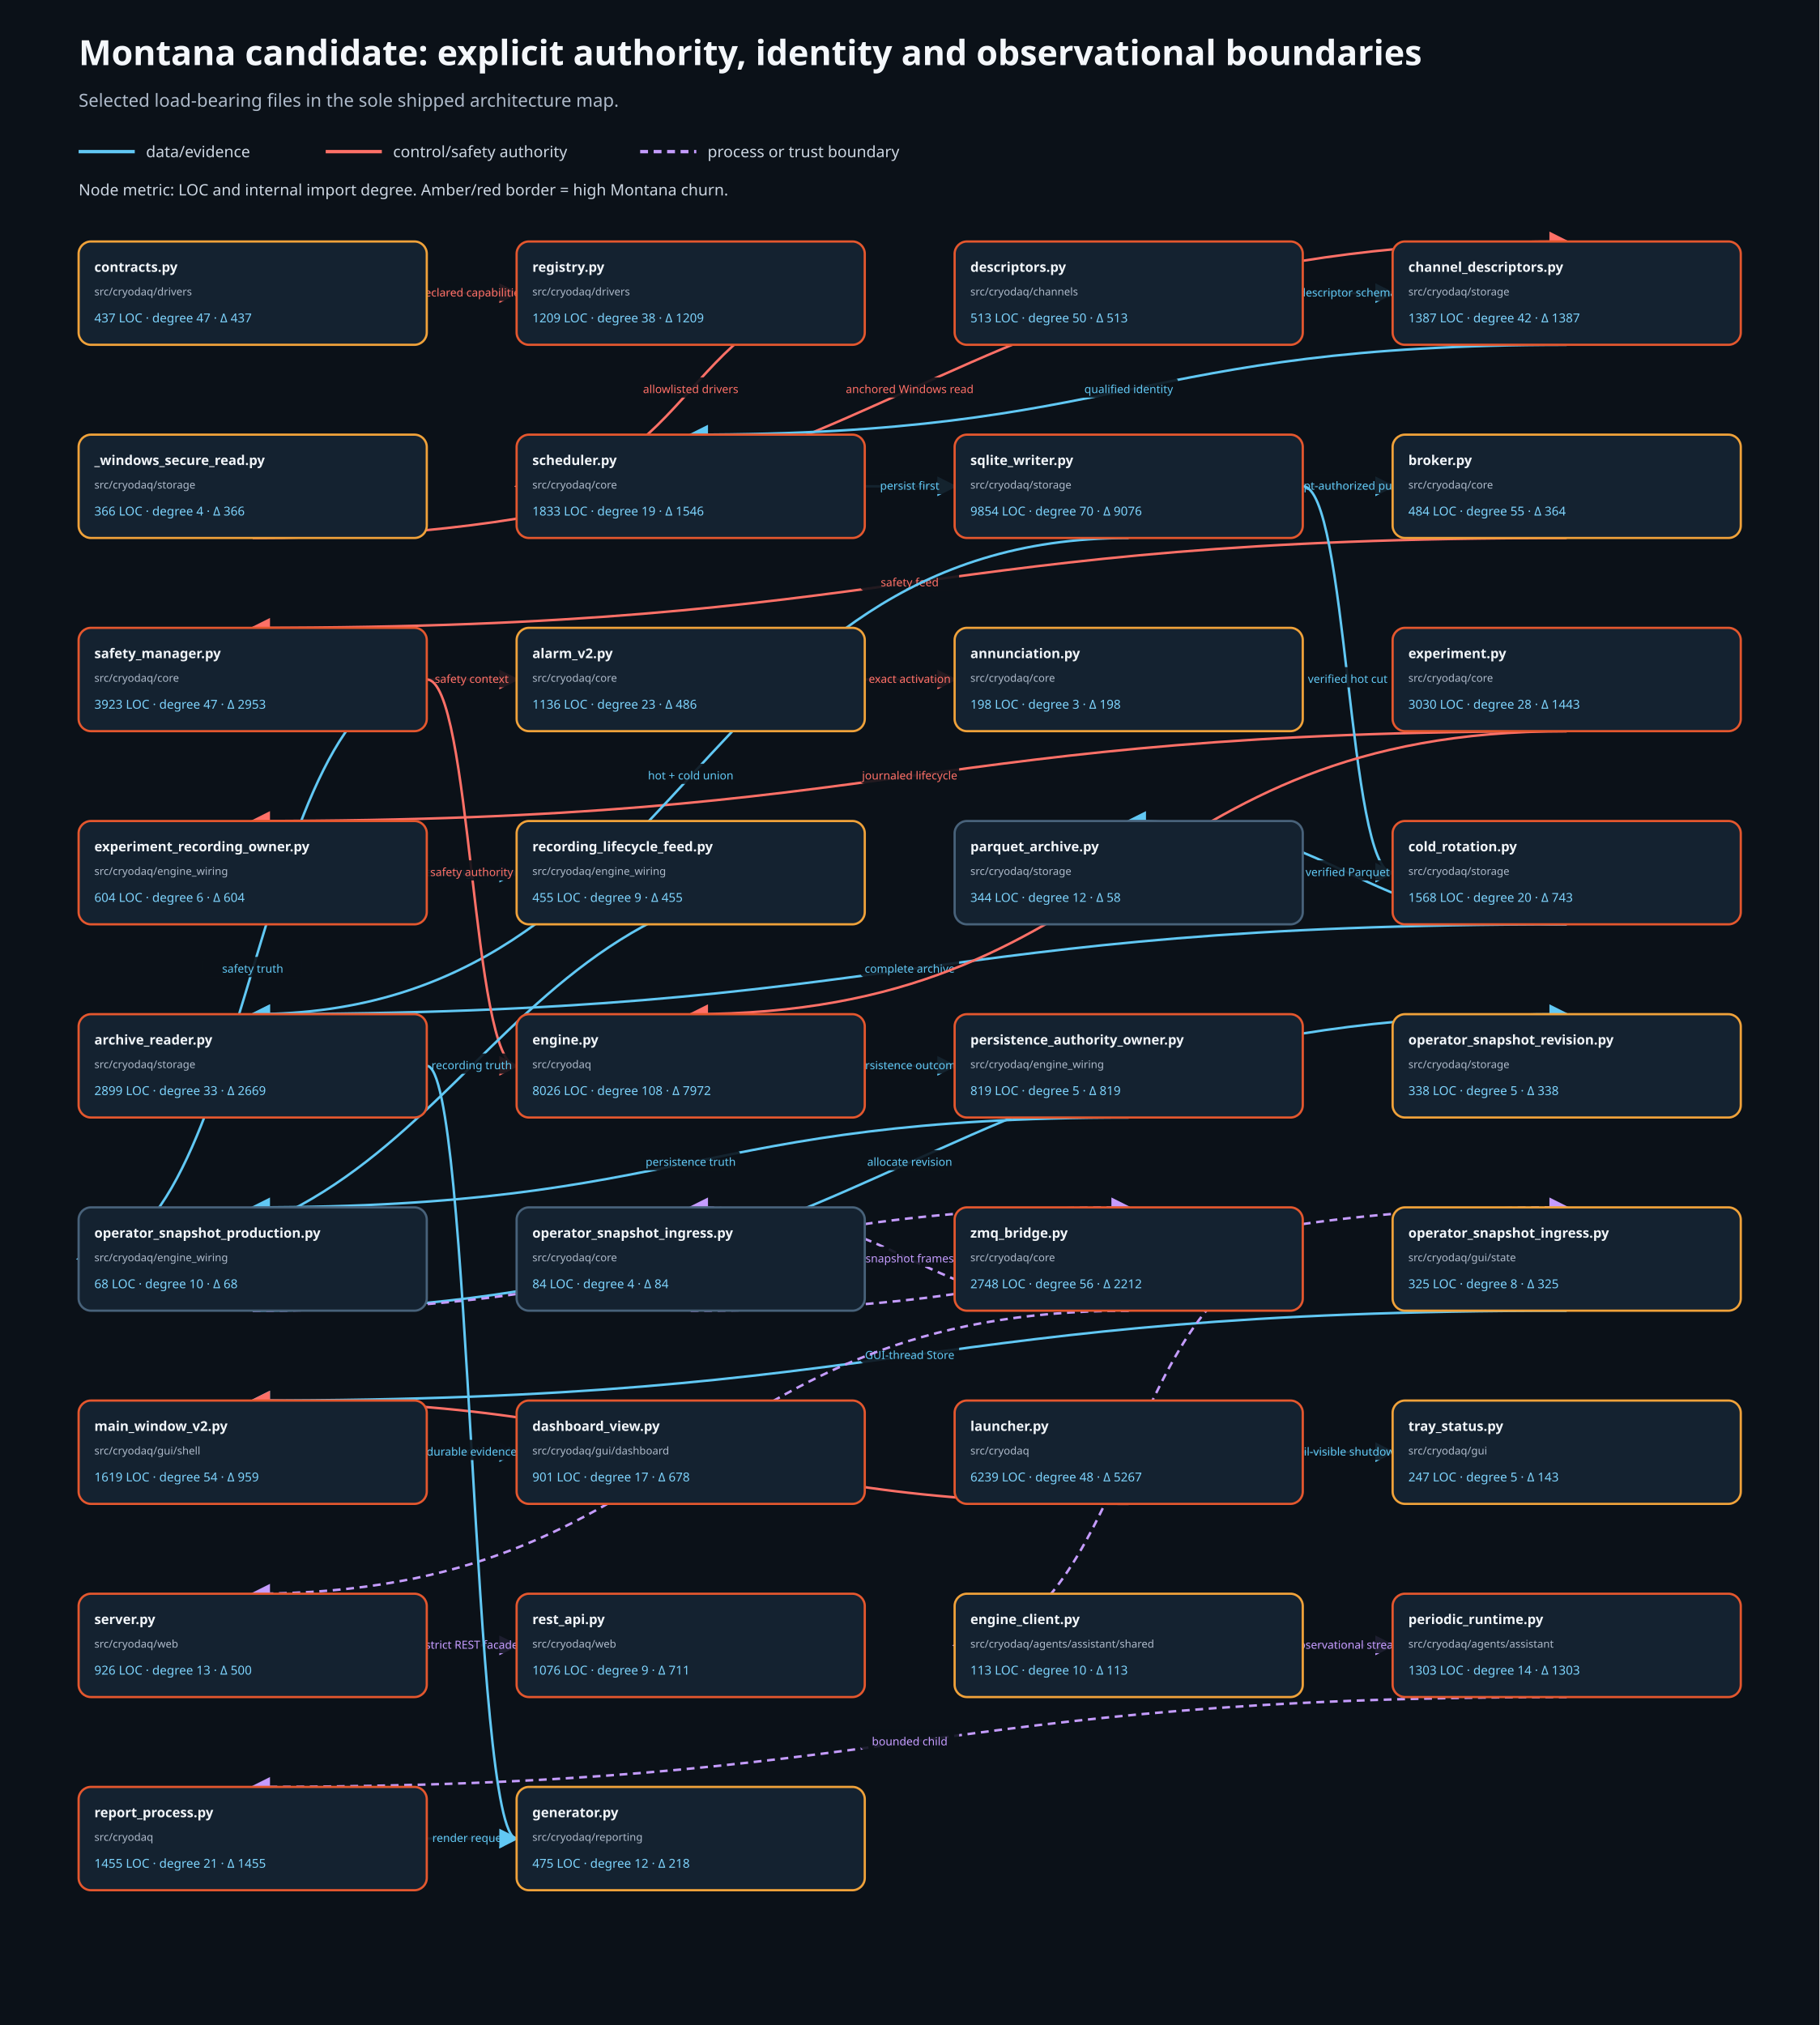
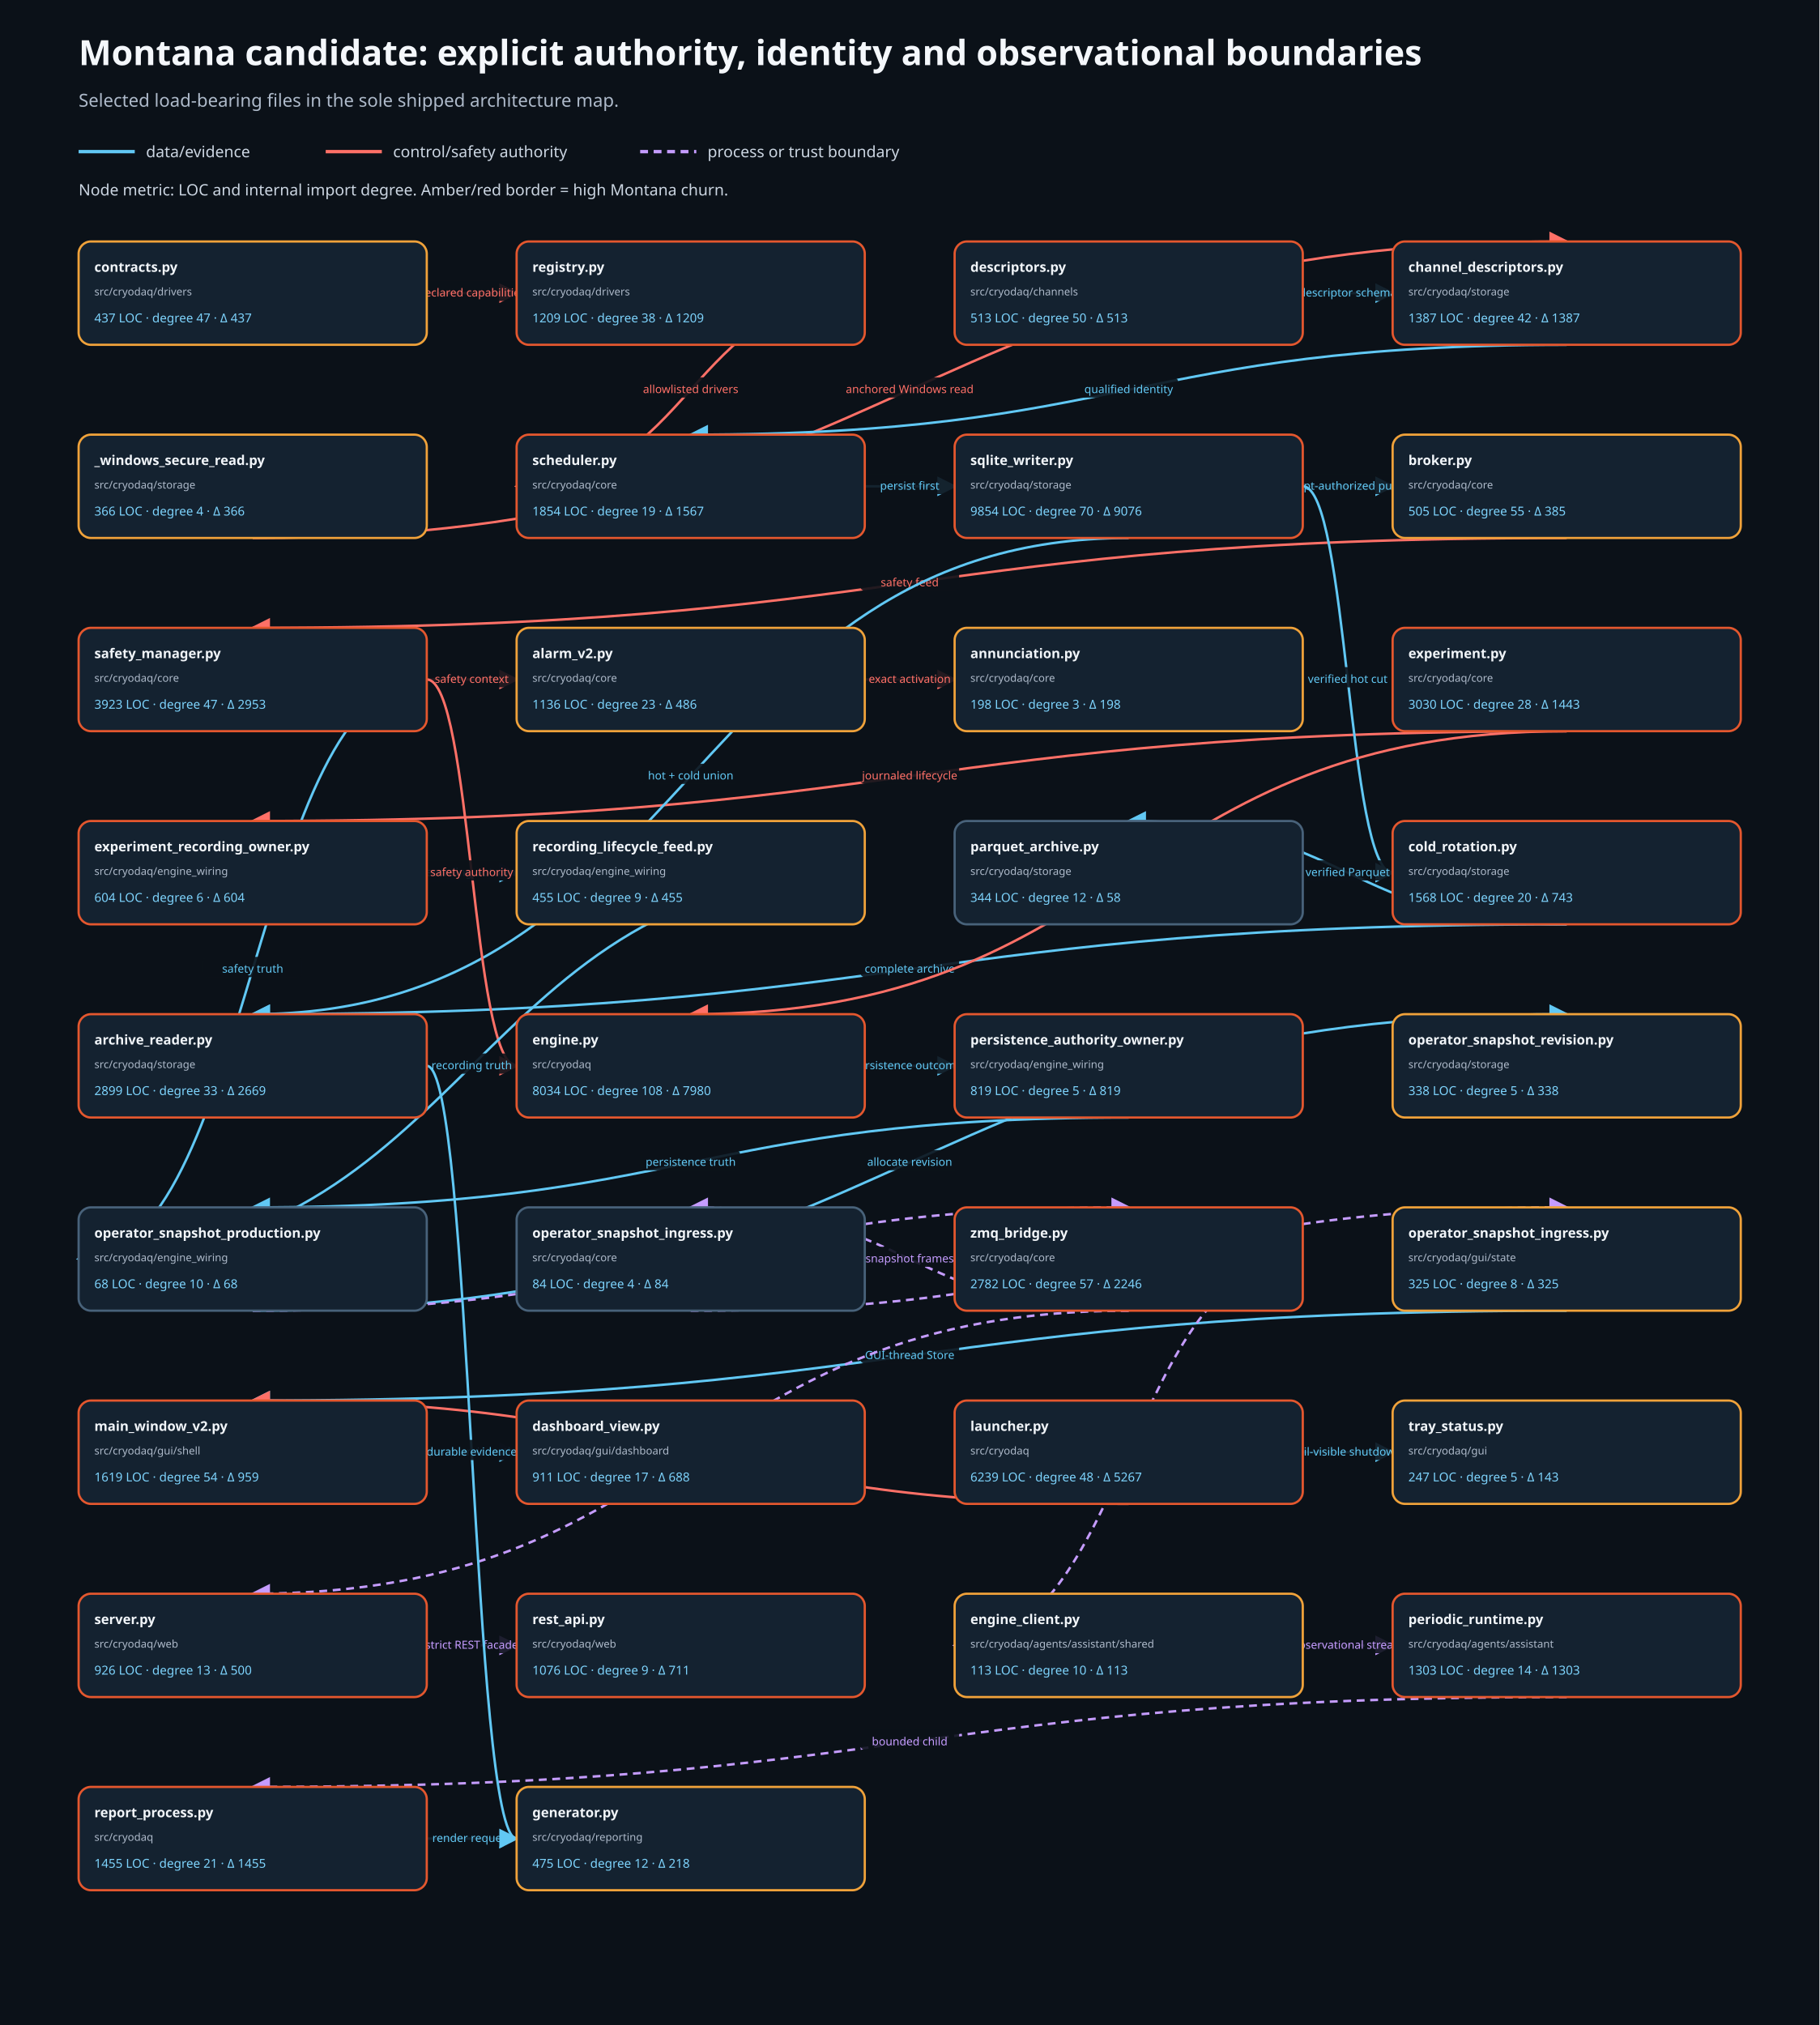
<svg xmlns="http://www.w3.org/2000/svg" role="img" aria-labelledby="title desc" viewBox="0 0 1620 1803" width="1620" height="1803">
  <defs>
    <marker id="dataArrow" markerWidth="8" markerHeight="8" refX="7" refY="4" orient="auto">
      <path d="M0,0 L8,4 L0,8 Z" fill="#61c8f4" />
    </marker>
    <marker id="controlArrow" markerWidth="8" markerHeight="8" refX="7" refY="4" orient="auto">
      <path d="M0,0 L8,4 L0,8 Z" fill="#ff7067" />
    </marker>
    <marker id="boundaryArrow" markerWidth="8" markerHeight="8" refX="7" refY="4" orient="auto">
      <path d="M0,0 L8,4 L0,8 Z" fill="#c59cff" />
    </marker>
  </defs>
  <rect width="100%" height="100%" fill="#0b1118" />
  <text x="70" y="58" fill="#f4f7fb" font-family="Segoe UI, sans-serif" font-size="31" font-weight="700">Montana candidate: explicit authority, identity and observational boundaries</text>
  <text x="70" y="95" fill="#aebaca" font-family="Segoe UI, sans-serif" font-size="16">Selected load-bearing files in the sole shipped architecture map.</text>
  <g aria-label="Legend" font-family="Segoe UI, sans-serif" font-size="14">
    <line x1="70" y1="135" x2="120" y2="135" stroke="#61c8f4" stroke-width="3" />
    <text x="130" y="140" fill="#cbd5e1">data/evidence</text>
    <line x1="290" y1="135" x2="340" y2="135" stroke="#ff7067" stroke-width="3" />
    <text x="350" y="140" fill="#cbd5e1">control/safety authority</text>
    <line x1="570" y1="135" x2="620" y2="135" stroke="#c59cff" stroke-width="3" stroke-dasharray="7 5" />
    <text x="630" y="140" fill="#cbd5e1">process or trust boundary</text>
    <text x="70" y="174" fill="#cbd5e1">Node metric: LOC and internal import degree. Amber/red border = high Montana churn.</text>
  </g>
  <g class="architecture-edges" fill="none">
    <path d="M380,261.0 C420.0,261.0 420.0,261.0 460,261.0" stroke="#ff7067" stroke-width="2.2" marker-end="url(#controlArrow)" />
    <rect x="376.0" y="250.0" width="88" height="18" rx="4" fill="#0b1118" opacity=".9" />
    <text x="420.0" y="264.0" text-anchor="middle" fill="#ff7067" font-family="Segoe UI, sans-serif" font-size="10">declared capabilities</text>
    <path d="M770,261.0 C615.0,261.0 615.0,433.0 460,433.0" stroke="#ff7067" stroke-width="2.2" marker-end="url(#controlArrow)" />
    <rect x="571.0" y="336.0" width="88" height="18" rx="4" fill="#0b1118" opacity=".9" />
    <text x="615.0" y="350.0" text-anchor="middle" fill="#ff7067" font-family="Segoe UI, sans-serif" font-size="10">allowlisted drivers</text>
    <path d="M1160,261.0 C1200.0,261.0 1200.0,261.0 1240,261.0" stroke="#61c8f4" stroke-width="2.2" marker-end="url(#dataArrow)" />
    <rect x="1156.0" y="250.0" width="88" height="18" rx="4" fill="#0b1118" opacity=".9" />
    <text x="1200.0" y="264.0" text-anchor="middle" fill="#61c8f4" font-family="Segoe UI, sans-serif" font-size="10">descriptor schema</text>
    <path d="M225.0,479 C810.0,479 810.0,215 1395.0,215" stroke="#ff7067" stroke-width="2.2" marker-end="url(#controlArrow)" />
    <rect x="766.0" y="336.0" width="88" height="18" rx="4" fill="#0b1118" opacity=".9" />
    <text x="810.0" y="350.0" text-anchor="middle" fill="#ff7067" font-family="Segoe UI, sans-serif" font-size="10">anchored Windows read</text>
    <path d="M1395.0,307 C1005.0,307 1005.0,387 615.0,387" stroke="#61c8f4" stroke-width="2.2" marker-end="url(#dataArrow)" />
    <rect x="961.0" y="336.0" width="88" height="18" rx="4" fill="#0b1118" opacity=".9" />
    <text x="1005.0" y="350.0" text-anchor="middle" fill="#61c8f4" font-family="Segoe UI, sans-serif" font-size="10">qualified identity</text>
    <path d="M770,433.0 C810.0,433.0 810.0,433.0 850,433.0" stroke="#61c8f4" stroke-width="2.2" marker-end="url(#dataArrow)" />
    <rect x="766.0" y="422.0" width="88" height="18" rx="4" fill="#0b1118" opacity=".9" />
    <text x="810.0" y="436.0" text-anchor="middle" fill="#61c8f4" font-family="Segoe UI, sans-serif" font-size="10">persist first</text>
    <path d="M1160,433.0 C1200.0,433.0 1200.0,433.0 1240,433.0" stroke="#61c8f4" stroke-width="2.2" marker-end="url(#dataArrow)" />
    <rect x="1156.0" y="422.0" width="88" height="18" rx="4" fill="#0b1118" opacity=".9" />
    <text x="1200.0" y="436.0" text-anchor="middle" fill="#61c8f4" font-family="Segoe UI, sans-serif" font-size="10">receipt-authorized publish</text>
    <path d="M1395.0,479 C810.0,479 810.0,559 225.0,559" stroke="#ff7067" stroke-width="2.2" marker-end="url(#controlArrow)" />
    <rect x="766.0" y="508.0" width="88" height="18" rx="4" fill="#0b1118" opacity=".9" />
    <text x="810.0" y="522.0" text-anchor="middle" fill="#ff7067" font-family="Segoe UI, sans-serif" font-size="10">safety feed</text>
    <path d="M380,605.0 C420.0,605.0 420.0,605.0 460,605.0" stroke="#ff7067" stroke-width="2.2" marker-end="url(#controlArrow)" />
    <rect x="376.0" y="594.0" width="88" height="18" rx="4" fill="#0b1118" opacity=".9" />
    <text x="420.0" y="608.0" text-anchor="middle" fill="#ff7067" font-family="Segoe UI, sans-serif" font-size="10">safety context</text>
    <path d="M770,605.0 C810.0,605.0 810.0,605.0 850,605.0" stroke="#ff7067" stroke-width="2.2" marker-end="url(#controlArrow)" />
    <rect x="766.0" y="594.0" width="88" height="18" rx="4" fill="#0b1118" opacity=".9" />
    <text x="810.0" y="608.0" text-anchor="middle" fill="#ff7067" font-family="Segoe UI, sans-serif" font-size="10">exact activation</text>
    <path d="M1395.0,651 C810.0,651 810.0,731 225.0,731" stroke="#ff7067" stroke-width="2.2" marker-end="url(#controlArrow)" />
    <rect x="766.0" y="680.0" width="88" height="18" rx="4" fill="#0b1118" opacity=".9" />
    <text x="810.0" y="694.0" text-anchor="middle" fill="#ff7067" font-family="Segoe UI, sans-serif" font-size="10">journaled lifecycle</text>
    <path d="M380,777.0 C420.0,777.0 420.0,777.0 460,777.0" stroke="#61c8f4" stroke-width="2.2" marker-end="url(#dataArrow)" />
    <rect x="376.0" y="766.0" width="88" height="18" rx="4" fill="#0b1118" opacity=".9" />
    <text x="420.0" y="780.0" text-anchor="middle" fill="#61c8f4" font-family="Segoe UI, sans-serif" font-size="10">recording outcome</text>
    <path d="M1160,433.0 C1200.0,433.0 1200.0,777.0 1240,777.0" stroke="#61c8f4" stroke-width="2.2" marker-end="url(#dataArrow)" />
    <rect x="1156.0" y="594.0" width="88" height="18" rx="4" fill="#0b1118" opacity=".9" />
    <text x="1200.0" y="608.0" text-anchor="middle" fill="#61c8f4" font-family="Segoe UI, sans-serif" font-size="10">verified hot cut</text>
    <path d="M1395.0,823 C1200.0,823 1200.0,731 1005.0,731" stroke="#61c8f4" stroke-width="2.2" marker-end="url(#dataArrow)" />
    <rect x="1156.0" y="766.0" width="88" height="18" rx="4" fill="#0b1118" opacity=".9" />
    <text x="1200.0" y="780.0" text-anchor="middle" fill="#61c8f4" font-family="Segoe UI, sans-serif" font-size="10">verified Parquet</text>
    <path d="M1395.0,823 C810.0,823 810.0,903 225.0,903" stroke="#61c8f4" stroke-width="2.2" marker-end="url(#dataArrow)" />
    <rect x="766.0" y="852.0" width="88" height="18" rx="4" fill="#0b1118" opacity=".9" />
    <text x="810.0" y="866.0" text-anchor="middle" fill="#61c8f4" font-family="Segoe UI, sans-serif" font-size="10">complete archive</text>
    <path d="M1005.0,479 C615.0,479 615.0,903 225.0,903" stroke="#61c8f4" stroke-width="2.2" marker-end="url(#dataArrow)" />
    <rect x="571.0" y="680.0" width="88" height="18" rx="4" fill="#0b1118" opacity=".9" />
    <text x="615.0" y="694.0" text-anchor="middle" fill="#61c8f4" font-family="Segoe UI, sans-serif" font-size="10">hot + cold union</text>
    <path d="M380,605.0 C420.0,605.0 420.0,949.0 460,949.0" stroke="#ff7067" stroke-width="2.2" marker-end="url(#controlArrow)" />
    <rect x="376.0" y="766.0" width="88" height="18" rx="4" fill="#0b1118" opacity=".9" />
    <text x="420.0" y="780.0" text-anchor="middle" fill="#ff7067" font-family="Segoe UI, sans-serif" font-size="10">safety authority</text>
    <path d="M1395.0,651 C1005.0,651 1005.0,903 615.0,903" stroke="#ff7067" stroke-width="2.2" marker-end="url(#controlArrow)" />
    <rect x="961.0" y="766.0" width="88" height="18" rx="4" fill="#0b1118" opacity=".9" />
    <text x="1005.0" y="780.0" text-anchor="middle" fill="#ff7067" font-family="Segoe UI, sans-serif" font-size="10">experiment commands</text>
    <path d="M770,949.0 C810.0,949.0 810.0,949.0 850,949.0" stroke="#61c8f4" stroke-width="2.2" marker-end="url(#dataArrow)" />
    <rect x="766.0" y="938.0" width="88" height="18" rx="4" fill="#0b1118" opacity=".9" />
    <text x="810.0" y="952.0" text-anchor="middle" fill="#61c8f4" font-family="Segoe UI, sans-serif" font-size="10">persistence outcomes</text>
    <path d="M770,777.0 C420.0,777.0 420.0,1121.0 70,1121.0" stroke="#61c8f4" stroke-width="2.2" marker-end="url(#dataArrow)" />
    <rect x="376.0" y="938.0" width="88" height="18" rx="4" fill="#0b1118" opacity=".9" />
    <text x="420.0" y="952.0" text-anchor="middle" fill="#61c8f4" font-family="Segoe UI, sans-serif" font-size="10">recording truth</text>
    <path d="M1005.0,995 C615.0,995 615.0,1075 225.0,1075" stroke="#61c8f4" stroke-width="2.2" marker-end="url(#dataArrow)" />
    <rect x="571.0" y="1024.0" width="88" height="18" rx="4" fill="#0b1118" opacity=".9" />
    <text x="615.0" y="1038.0" text-anchor="middle" fill="#61c8f4" font-family="Segoe UI, sans-serif" font-size="10">persistence truth</text>
    <path d="M380,605.0 C225.0,605.0 225.0,1121.0 70,1121.0" stroke="#61c8f4" stroke-width="2.2" marker-end="url(#dataArrow)" />
    <rect x="181.0" y="852.0" width="88" height="18" rx="4" fill="#0b1118" opacity=".9" />
    <text x="225.0" y="866.0" text-anchor="middle" fill="#61c8f4" font-family="Segoe UI, sans-serif" font-size="10">safety truth</text>
    <path d="M225.0,1167 C810.0,1167 810.0,903 1395.0,903" stroke="#61c8f4" stroke-width="2.2" marker-end="url(#dataArrow)" />
    <rect x="766.0" y="1024.0" width="88" height="18" rx="4" fill="#0b1118" opacity=".9" />
    <text x="810.0" y="1038.0" text-anchor="middle" fill="#61c8f4" font-family="Segoe UI, sans-serif" font-size="10">allocate revision</text>
    <path d="M225.0,1167 C615.0,1167 615.0,1075 1005.0,1075" stroke="#c59cff" stroke-width="2.2" marker-end="url(#boundaryArrow)" stroke-dasharray="7 5" />
    <rect x="571.0" y="1110.0" width="88" height="18" rx="4" fill="#0b1118" opacity=".9" />
    <text x="615.0" y="1124.0" text-anchor="middle" fill="#c59cff" font-family="Segoe UI, sans-serif" font-size="10">revisioned PUB</text>
    <path d="M1005.0,1167 C810.0,1167 810.0,1075 615.0,1075" stroke="#c59cff" stroke-width="2.2" marker-end="url(#boundaryArrow)" stroke-dasharray="7 5" />
    <rect x="766.0" y="1110.0" width="88" height="18" rx="4" fill="#0b1118" opacity=".9" />
    <text x="810.0" y="1124.0" text-anchor="middle" fill="#c59cff" font-family="Segoe UI, sans-serif" font-size="10">snapshot frames</text>
    <path d="M615.0,1167 C1005.0,1167 1005.0,1075 1395.0,1075" stroke="#c59cff" stroke-width="2.2" marker-end="url(#boundaryArrow)" stroke-dasharray="7 5" />
    <rect x="961.0" y="1110.0" width="88" height="18" rx="4" fill="#0b1118" opacity=".9" />
    <text x="1005.0" y="1124.0" text-anchor="middle" fill="#c59cff" font-family="Segoe UI, sans-serif" font-size="10">bounded queue</text>
    <path d="M1395.0,1167 C810.0,1167 810.0,1247 225.0,1247" stroke="#61c8f4" stroke-width="2.2" marker-end="url(#dataArrow)" />
    <rect x="766.0" y="1196.0" width="88" height="18" rx="4" fill="#0b1118" opacity=".9" />
    <text x="810.0" y="1210.0" text-anchor="middle" fill="#61c8f4" font-family="Segoe UI, sans-serif" font-size="10">GUI-thread Store</text>
    <path d="M380,1293.0 C420.0,1293.0 420.0,1293.0 460,1293.0" stroke="#61c8f4" stroke-width="2.2" marker-end="url(#dataArrow)" />
    <rect x="376.0" y="1282.0" width="88" height="18" rx="4" fill="#0b1118" opacity=".9" />
    <text x="420.0" y="1296.0" text-anchor="middle" fill="#61c8f4" font-family="Segoe UI, sans-serif" font-size="10">panoramic truth</text>
    <path d="M1005.0,1339 C615.0,1339 615.0,1247 225.0,1247" stroke="#ff7067" stroke-width="2.2" marker-end="url(#controlArrow)" />
    <rect x="571.0" y="1282.0" width="88" height="18" rx="4" fill="#0b1118" opacity=".9" />
    <text x="615.0" y="1296.0" text-anchor="middle" fill="#ff7067" font-family="Segoe UI, sans-serif" font-size="10">owns GUI lifecycle</text>
    <path d="M1160,1293.0 C1200.0,1293.0 1200.0,1293.0 1240,1293.0" stroke="#61c8f4" stroke-width="2.2" marker-end="url(#dataArrow)" />
    <rect x="1156.0" y="1282.0" width="88" height="18" rx="4" fill="#0b1118" opacity=".9" />
    <text x="1200.0" y="1296.0" text-anchor="middle" fill="#61c8f4" font-family="Segoe UI, sans-serif" font-size="10">fail-visible shutdown</text>
    <path d="M1005.0,1167 C615.0,1167 615.0,1419 225.0,1419" stroke="#c59cff" stroke-width="2.2" marker-end="url(#boundaryArrow)" stroke-dasharray="7 5" />
    <rect x="571.0" y="1282.0" width="88" height="18" rx="4" fill="#0b1118" opacity=".9" />
    <text x="615.0" y="1296.0" text-anchor="middle" fill="#c59cff" font-family="Segoe UI, sans-serif" font-size="10">monitoring transport</text>
    <path d="M380,1465.0 C420.0,1465.0 420.0,1465.0 460,1465.0" stroke="#c59cff" stroke-width="2.2" marker-end="url(#boundaryArrow)" stroke-dasharray="7 5" />
    <rect x="376.0" y="1454.0" width="88" height="18" rx="4" fill="#0b1118" opacity=".9" />
    <text x="420.0" y="1468.0" text-anchor="middle" fill="#c59cff" font-family="Segoe UI, sans-serif" font-size="10">strict REST facade</text>
    <path d="M1160,1121.0 C1005.0,1121.0 1005.0,1465.0 850,1465.0" stroke="#c59cff" stroke-width="2.2" marker-end="url(#boundaryArrow)" stroke-dasharray="7 5" />
    <rect x="961.0" y="1282.0" width="88" height="18" rx="4" fill="#0b1118" opacity=".9" />
    <text x="1005.0" y="1296.0" text-anchor="middle" fill="#c59cff" font-family="Segoe UI, sans-serif" font-size="10">allowlisted query</text>
    <path d="M1160,1465.0 C1200.0,1465.0 1200.0,1465.0 1240,1465.0" stroke="#c59cff" stroke-width="2.2" marker-end="url(#boundaryArrow)" stroke-dasharray="7 5" />
    <rect x="1156.0" y="1454.0" width="88" height="18" rx="4" fill="#0b1118" opacity=".9" />
    <text x="1200.0" y="1468.0" text-anchor="middle" fill="#c59cff" font-family="Segoe UI, sans-serif" font-size="10">observational stream</text>
    <path d="M1395.0,1511 C810.0,1511 810.0,1591 225.0,1591" stroke="#c59cff" stroke-width="2.2" marker-end="url(#boundaryArrow)" stroke-dasharray="7 5" />
    <rect x="766.0" y="1540.0" width="88" height="18" rx="4" fill="#0b1118" opacity=".9" />
    <text x="810.0" y="1554.0" text-anchor="middle" fill="#c59cff" font-family="Segoe UI, sans-serif" font-size="10">bounded child</text>
    <path d="M380,1637.0 C420.0,1637.0 420.0,1637.0 460,1637.0" stroke="#61c8f4" stroke-width="2.2" marker-end="url(#dataArrow)" />
    <rect x="376.0" y="1626.0" width="88" height="18" rx="4" fill="#0b1118" opacity=".9" />
    <text x="420.0" y="1640.0" text-anchor="middle" fill="#61c8f4" font-family="Segoe UI, sans-serif" font-size="10">render request</text>
    <path d="M380,949.0 C420.0,949.0 420.0,1637.0 460,1637.0" stroke="#61c8f4" stroke-width="2.2" marker-end="url(#dataArrow)" />
    <rect x="376.0" y="1282.0" width="88" height="18" rx="4" fill="#0b1118" opacity=".9" />
    <text x="420.0" y="1296.0" text-anchor="middle" fill="#61c8f4" font-family="Segoe UI, sans-serif" font-size="10">durable evidence</text>
  </g>
  <g class="important-files" font-family="Segoe UI, sans-serif">
    <g class="file-node" data-path="src/cryodaq/drivers/contracts.py" data-kind="blob" role="group" aria-label="src/cryodaq/drivers/contracts.py | 437 LOC | internal degree 47 | churn 437">
      <rect x="70" y="215" width="310" height="92" rx="11" fill="#142230" stroke="#f0a23a" stroke-width="2" />
      <text x="84" y="242" fill="#f1f5f9" font-size="12" font-weight="700">contracts.py</text>
      <text x="84" y="263" fill="#aebaca" font-size="9.5">src/cryodaq/drivers</text>
      <text x="84" y="287" fill="#7dd3fc" font-size="11">437 LOC · degree 47 · Δ 437</text>
    </g>
    <g class="file-node" data-path="src/cryodaq/drivers/registry.py" data-kind="blob" role="group" aria-label="src/cryodaq/drivers/registry.py | 1209 LOC | internal degree 38 | churn 1209">
      <rect x="460" y="215" width="310" height="92" rx="11" fill="#142230" stroke="#e4572e" stroke-width="2" />
      <text x="474" y="242" fill="#f1f5f9" font-size="12" font-weight="700">registry.py</text>
      <text x="474" y="263" fill="#aebaca" font-size="9.5">src/cryodaq/drivers</text>
      <text x="474" y="287" fill="#7dd3fc" font-size="11">1209 LOC · degree 38 · Δ 1209</text>
    </g>
    <g class="file-node" data-path="src/cryodaq/channels/descriptors.py" data-kind="blob" role="group" aria-label="src/cryodaq/channels/descriptors.py | 513 LOC | internal degree 50 | churn 513">
      <rect x="850" y="215" width="310" height="92" rx="11" fill="#142230" stroke="#e4572e" stroke-width="2" />
      <text x="864" y="242" fill="#f1f5f9" font-size="12" font-weight="700">descriptors.py</text>
      <text x="864" y="263" fill="#aebaca" font-size="9.5">src/cryodaq/channels</text>
      <text x="864" y="287" fill="#7dd3fc" font-size="11">513 LOC · degree 50 · Δ 513</text>
    </g>
    <g class="file-node" data-path="src/cryodaq/storage/channel_descriptors.py" data-kind="blob" role="group" aria-label="src/cryodaq/storage/channel_descriptors.py | 1387 LOC | internal degree 42 | churn 1387">
      <rect x="1240" y="215" width="310" height="92" rx="11" fill="#142230" stroke="#e4572e" stroke-width="2" />
      <text x="1254" y="242" fill="#f1f5f9" font-size="12" font-weight="700">channel_descriptors.py</text>
      <text x="1254" y="263" fill="#aebaca" font-size="9.5">src/cryodaq/storage</text>
      <text x="1254" y="287" fill="#7dd3fc" font-size="11">1387 LOC · degree 42 · Δ 1387</text>
    </g>
    <g class="file-node" data-path="src/cryodaq/storage/_windows_secure_read.py" data-kind="blob" role="group" aria-label="src/cryodaq/storage/_windows_secure_read.py | 366 LOC | internal degree 4 | churn 366">
      <rect x="70" y="387" width="310" height="92" rx="11" fill="#142230" stroke="#f0a23a" stroke-width="2" />
      <text x="84" y="414" fill="#f1f5f9" font-size="12" font-weight="700">_windows_secure_read.py</text>
      <text x="84" y="435" fill="#aebaca" font-size="9.5">src/cryodaq/storage</text>
      <text x="84" y="459" fill="#7dd3fc" font-size="11">366 LOC · degree 4 · Δ 366</text>
    </g>
-     <g class="file-node" data-path="src/cryodaq/core/scheduler.py" data-kind="blob" role="group" aria-label="src/cryodaq/core/scheduler.py | 1833 LOC | internal degree 19 | churn 1546">
+     <g class="file-node" data-path="src/cryodaq/core/scheduler.py" data-kind="blob" role="group" aria-label="src/cryodaq/core/scheduler.py | 1854 LOC | internal degree 19 | churn 1567">
      <rect x="460" y="387" width="310" height="92" rx="11" fill="#142230" stroke="#e4572e" stroke-width="2" />
      <text x="474" y="414" fill="#f1f5f9" font-size="12" font-weight="700">scheduler.py</text>
      <text x="474" y="435" fill="#aebaca" font-size="9.5">src/cryodaq/core</text>
-       <text x="474" y="459" fill="#7dd3fc" font-size="11">1833 LOC · degree 19 · Δ 1546</text>
+       <text x="474" y="459" fill="#7dd3fc" font-size="11">1854 LOC · degree 19 · Δ 1567</text>
    </g>
    <g class="file-node" data-path="src/cryodaq/storage/sqlite_writer.py" data-kind="blob" role="group" aria-label="src/cryodaq/storage/sqlite_writer.py | 9854 LOC | internal degree 70 | churn 9076">
      <rect x="850" y="387" width="310" height="92" rx="11" fill="#142230" stroke="#e4572e" stroke-width="2" />
      <text x="864" y="414" fill="#f1f5f9" font-size="12" font-weight="700">sqlite_writer.py</text>
      <text x="864" y="435" fill="#aebaca" font-size="9.5">src/cryodaq/storage</text>
      <text x="864" y="459" fill="#7dd3fc" font-size="11">9854 LOC · degree 70 · Δ 9076</text>
    </g>
-     <g class="file-node" data-path="src/cryodaq/core/broker.py" data-kind="blob" role="group" aria-label="src/cryodaq/core/broker.py | 484 LOC | internal degree 55 | churn 364">
+     <g class="file-node" data-path="src/cryodaq/core/broker.py" data-kind="blob" role="group" aria-label="src/cryodaq/core/broker.py | 505 LOC | internal degree 55 | churn 385">
      <rect x="1240" y="387" width="310" height="92" rx="11" fill="#142230" stroke="#f0a23a" stroke-width="2" />
      <text x="1254" y="414" fill="#f1f5f9" font-size="12" font-weight="700">broker.py</text>
      <text x="1254" y="435" fill="#aebaca" font-size="9.5">src/cryodaq/core</text>
-       <text x="1254" y="459" fill="#7dd3fc" font-size="11">484 LOC · degree 55 · Δ 364</text>
+       <text x="1254" y="459" fill="#7dd3fc" font-size="11">505 LOC · degree 55 · Δ 385</text>
    </g>
    <g class="file-node" data-path="src/cryodaq/core/safety_manager.py" data-kind="blob" role="group" aria-label="src/cryodaq/core/safety_manager.py | 3923 LOC | internal degree 47 | churn 2953">
      <rect x="70" y="559" width="310" height="92" rx="11" fill="#142230" stroke="#e4572e" stroke-width="2" />
      <text x="84" y="586" fill="#f1f5f9" font-size="12" font-weight="700">safety_manager.py</text>
      <text x="84" y="607" fill="#aebaca" font-size="9.5">src/cryodaq/core</text>
      <text x="84" y="631" fill="#7dd3fc" font-size="11">3923 LOC · degree 47 · Δ 2953</text>
    </g>
    <g class="file-node" data-path="src/cryodaq/core/alarm_v2.py" data-kind="blob" role="group" aria-label="src/cryodaq/core/alarm_v2.py | 1136 LOC | internal degree 23 | churn 486">
      <rect x="460" y="559" width="310" height="92" rx="11" fill="#142230" stroke="#f0a23a" stroke-width="2" />
      <text x="474" y="586" fill="#f1f5f9" font-size="12" font-weight="700">alarm_v2.py</text>
      <text x="474" y="607" fill="#aebaca" font-size="9.5">src/cryodaq/core</text>
      <text x="474" y="631" fill="#7dd3fc" font-size="11">1136 LOC · degree 23 · Δ 486</text>
    </g>
    <g class="file-node" data-path="src/cryodaq/core/annunciation.py" data-kind="blob" role="group" aria-label="src/cryodaq/core/annunciation.py | 198 LOC | internal degree 3 | churn 198">
      <rect x="850" y="559" width="310" height="92" rx="11" fill="#142230" stroke="#f0a23a" stroke-width="2" />
      <text x="864" y="586" fill="#f1f5f9" font-size="12" font-weight="700">annunciation.py</text>
      <text x="864" y="607" fill="#aebaca" font-size="9.5">src/cryodaq/core</text>
      <text x="864" y="631" fill="#7dd3fc" font-size="11">198 LOC · degree 3 · Δ 198</text>
    </g>
    <g class="file-node" data-path="src/cryodaq/core/experiment.py" data-kind="blob" role="group" aria-label="src/cryodaq/core/experiment.py | 3030 LOC | internal degree 28 | churn 1443">
      <rect x="1240" y="559" width="310" height="92" rx="11" fill="#142230" stroke="#e4572e" stroke-width="2" />
      <text x="1254" y="586" fill="#f1f5f9" font-size="12" font-weight="700">experiment.py</text>
      <text x="1254" y="607" fill="#aebaca" font-size="9.5">src/cryodaq/core</text>
      <text x="1254" y="631" fill="#7dd3fc" font-size="11">3030 LOC · degree 28 · Δ 1443</text>
    </g>
    <g class="file-node" data-path="src/cryodaq/engine_wiring/experiment_recording_owner.py" data-kind="blob" role="group" aria-label="src/cryodaq/engine_wiring/experiment_recording_owner.py | 604 LOC | internal degree 6 | churn 604">
      <rect x="70" y="731" width="310" height="92" rx="11" fill="#142230" stroke="#e4572e" stroke-width="2" />
      <text x="84" y="758" fill="#f1f5f9" font-size="12" font-weight="700">experiment_recording_owner.py</text>
      <text x="84" y="779" fill="#aebaca" font-size="9.5">src/cryodaq/engine_wiring</text>
      <text x="84" y="803" fill="#7dd3fc" font-size="11">604 LOC · degree 6 · Δ 604</text>
    </g>
    <g class="file-node" data-path="src/cryodaq/engine_wiring/recording_lifecycle_feed.py" data-kind="blob" role="group" aria-label="src/cryodaq/engine_wiring/recording_lifecycle_feed.py | 455 LOC | internal degree 9 | churn 455">
      <rect x="460" y="731" width="310" height="92" rx="11" fill="#142230" stroke="#f0a23a" stroke-width="2" />
      <text x="474" y="758" fill="#f1f5f9" font-size="12" font-weight="700">recording_lifecycle_feed.py</text>
      <text x="474" y="779" fill="#aebaca" font-size="9.5">src/cryodaq/engine_wiring</text>
      <text x="474" y="803" fill="#7dd3fc" font-size="11">455 LOC · degree 9 · Δ 455</text>
    </g>
    <g class="file-node" data-path="src/cryodaq/storage/parquet_archive.py" data-kind="blob" role="group" aria-label="src/cryodaq/storage/parquet_archive.py | 344 LOC | internal degree 12 | churn 58">
      <rect x="850" y="731" width="310" height="92" rx="11" fill="#142230" stroke="#48627a" stroke-width="2" />
      <text x="864" y="758" fill="#f1f5f9" font-size="12" font-weight="700">parquet_archive.py</text>
      <text x="864" y="779" fill="#aebaca" font-size="9.5">src/cryodaq/storage</text>
      <text x="864" y="803" fill="#7dd3fc" font-size="11">344 LOC · degree 12 · Δ 58</text>
    </g>
    <g class="file-node" data-path="src/cryodaq/storage/cold_rotation.py" data-kind="blob" role="group" aria-label="src/cryodaq/storage/cold_rotation.py | 1568 LOC | internal degree 20 | churn 743">
      <rect x="1240" y="731" width="310" height="92" rx="11" fill="#142230" stroke="#e4572e" stroke-width="2" />
      <text x="1254" y="758" fill="#f1f5f9" font-size="12" font-weight="700">cold_rotation.py</text>
      <text x="1254" y="779" fill="#aebaca" font-size="9.5">src/cryodaq/storage</text>
      <text x="1254" y="803" fill="#7dd3fc" font-size="11">1568 LOC · degree 20 · Δ 743</text>
    </g>
    <g class="file-node" data-path="src/cryodaq/storage/archive_reader.py" data-kind="blob" role="group" aria-label="src/cryodaq/storage/archive_reader.py | 2899 LOC | internal degree 33 | churn 2669">
      <rect x="70" y="903" width="310" height="92" rx="11" fill="#142230" stroke="#e4572e" stroke-width="2" />
      <text x="84" y="930" fill="#f1f5f9" font-size="12" font-weight="700">archive_reader.py</text>
      <text x="84" y="951" fill="#aebaca" font-size="9.5">src/cryodaq/storage</text>
      <text x="84" y="975" fill="#7dd3fc" font-size="11">2899 LOC · degree 33 · Δ 2669</text>
    </g>
-     <g class="file-node" data-path="src/cryodaq/engine.py" data-kind="blob" role="group" aria-label="src/cryodaq/engine.py | 8026 LOC | internal degree 108 | churn 7972">
+     <g class="file-node" data-path="src/cryodaq/engine.py" data-kind="blob" role="group" aria-label="src/cryodaq/engine.py | 8034 LOC | internal degree 108 | churn 7980">
      <rect x="460" y="903" width="310" height="92" rx="11" fill="#142230" stroke="#e4572e" stroke-width="2" />
      <text x="474" y="930" fill="#f1f5f9" font-size="12" font-weight="700">engine.py</text>
      <text x="474" y="951" fill="#aebaca" font-size="9.5">src/cryodaq</text>
-       <text x="474" y="975" fill="#7dd3fc" font-size="11">8026 LOC · degree 108 · Δ 7972</text>
+       <text x="474" y="975" fill="#7dd3fc" font-size="11">8034 LOC · degree 108 · Δ 7980</text>
    </g>
    <g class="file-node" data-path="src/cryodaq/engine_wiring/persistence_authority_owner.py" data-kind="blob" role="group" aria-label="src/cryodaq/engine_wiring/persistence_authority_owner.py | 819 LOC | internal degree 5 | churn 819">
      <rect x="850" y="903" width="310" height="92" rx="11" fill="#142230" stroke="#e4572e" stroke-width="2" />
      <text x="864" y="930" fill="#f1f5f9" font-size="12" font-weight="700">persistence_authority_owner.py</text>
      <text x="864" y="951" fill="#aebaca" font-size="9.5">src/cryodaq/engine_wiring</text>
      <text x="864" y="975" fill="#7dd3fc" font-size="11">819 LOC · degree 5 · Δ 819</text>
    </g>
    <g class="file-node" data-path="src/cryodaq/storage/operator_snapshot_revision.py" data-kind="blob" role="group" aria-label="src/cryodaq/storage/operator_snapshot_revision.py | 338 LOC | internal degree 5 | churn 338">
      <rect x="1240" y="903" width="310" height="92" rx="11" fill="#142230" stroke="#f0a23a" stroke-width="2" />
      <text x="1254" y="930" fill="#f1f5f9" font-size="12" font-weight="700">operator_snapshot_revision.py</text>
      <text x="1254" y="951" fill="#aebaca" font-size="9.5">src/cryodaq/storage</text>
      <text x="1254" y="975" fill="#7dd3fc" font-size="11">338 LOC · degree 5 · Δ 338</text>
    </g>
    <g class="file-node" data-path="src/cryodaq/engine_wiring/operator_snapshot_production.py" data-kind="blob" role="group" aria-label="src/cryodaq/engine_wiring/operator_snapshot_production.py | 68 LOC | internal degree 10 | churn 68">
      <rect x="70" y="1075" width="310" height="92" rx="11" fill="#142230" stroke="#48627a" stroke-width="2" />
      <text x="84" y="1102" fill="#f1f5f9" font-size="12" font-weight="700">operator_snapshot_production.py</text>
      <text x="84" y="1123" fill="#aebaca" font-size="9.5">src/cryodaq/engine_wiring</text>
      <text x="84" y="1147" fill="#7dd3fc" font-size="11">68 LOC · degree 10 · Δ 68</text>
    </g>
    <g class="file-node" data-path="src/cryodaq/core/operator_snapshot_ingress.py" data-kind="blob" role="group" aria-label="src/cryodaq/core/operator_snapshot_ingress.py | 84 LOC | internal degree 4 | churn 84">
      <rect x="460" y="1075" width="310" height="92" rx="11" fill="#142230" stroke="#48627a" stroke-width="2" />
      <text x="474" y="1102" fill="#f1f5f9" font-size="12" font-weight="700">operator_snapshot_ingress.py</text>
      <text x="474" y="1123" fill="#aebaca" font-size="9.5">src/cryodaq/core</text>
      <text x="474" y="1147" fill="#7dd3fc" font-size="11">84 LOC · degree 4 · Δ 84</text>
    </g>
-     <g class="file-node" data-path="src/cryodaq/core/zmq_bridge.py" data-kind="blob" role="group" aria-label="src/cryodaq/core/zmq_bridge.py | 2748 LOC | internal degree 56 | churn 2212">
+     <g class="file-node" data-path="src/cryodaq/core/zmq_bridge.py" data-kind="blob" role="group" aria-label="src/cryodaq/core/zmq_bridge.py | 2782 LOC | internal degree 57 | churn 2246">
      <rect x="850" y="1075" width="310" height="92" rx="11" fill="#142230" stroke="#e4572e" stroke-width="2" />
      <text x="864" y="1102" fill="#f1f5f9" font-size="12" font-weight="700">zmq_bridge.py</text>
      <text x="864" y="1123" fill="#aebaca" font-size="9.5">src/cryodaq/core</text>
-       <text x="864" y="1147" fill="#7dd3fc" font-size="11">2748 LOC · degree 56 · Δ 2212</text>
+       <text x="864" y="1147" fill="#7dd3fc" font-size="11">2782 LOC · degree 57 · Δ 2246</text>
    </g>
    <g class="file-node" data-path="src/cryodaq/gui/state/operator_snapshot_ingress.py" data-kind="blob" role="group" aria-label="src/cryodaq/gui/state/operator_snapshot_ingress.py | 325 LOC | internal degree 8 | churn 325">
      <rect x="1240" y="1075" width="310" height="92" rx="11" fill="#142230" stroke="#f0a23a" stroke-width="2" />
      <text x="1254" y="1102" fill="#f1f5f9" font-size="12" font-weight="700">operator_snapshot_ingress.py</text>
      <text x="1254" y="1123" fill="#aebaca" font-size="9.5">src/cryodaq/gui/state</text>
      <text x="1254" y="1147" fill="#7dd3fc" font-size="11">325 LOC · degree 8 · Δ 325</text>
    </g>
    <g class="file-node" data-path="src/cryodaq/gui/shell/main_window_v2.py" data-kind="blob" role="group" aria-label="src/cryodaq/gui/shell/main_window_v2.py | 1619 LOC | internal degree 54 | churn 959">
      <rect x="70" y="1247" width="310" height="92" rx="11" fill="#142230" stroke="#e4572e" stroke-width="2" />
      <text x="84" y="1274" fill="#f1f5f9" font-size="12" font-weight="700">main_window_v2.py</text>
      <text x="84" y="1295" fill="#aebaca" font-size="9.5">src/cryodaq/gui/shell</text>
      <text x="84" y="1319" fill="#7dd3fc" font-size="11">1619 LOC · degree 54 · Δ 959</text>
    </g>
-     <g class="file-node" data-path="src/cryodaq/gui/dashboard/dashboard_view.py" data-kind="blob" role="group" aria-label="src/cryodaq/gui/dashboard/dashboard_view.py | 901 LOC | internal degree 17 | churn 678">
+     <g class="file-node" data-path="src/cryodaq/gui/dashboard/dashboard_view.py" data-kind="blob" role="group" aria-label="src/cryodaq/gui/dashboard/dashboard_view.py | 911 LOC | internal degree 17 | churn 688">
      <rect x="460" y="1247" width="310" height="92" rx="11" fill="#142230" stroke="#e4572e" stroke-width="2" />
      <text x="474" y="1274" fill="#f1f5f9" font-size="12" font-weight="700">dashboard_view.py</text>
      <text x="474" y="1295" fill="#aebaca" font-size="9.5">src/cryodaq/gui/dashboard</text>
-       <text x="474" y="1319" fill="#7dd3fc" font-size="11">901 LOC · degree 17 · Δ 678</text>
+       <text x="474" y="1319" fill="#7dd3fc" font-size="11">911 LOC · degree 17 · Δ 688</text>
    </g>
    <g class="file-node" data-path="src/cryodaq/launcher.py" data-kind="blob" role="group" aria-label="src/cryodaq/launcher.py | 6239 LOC | internal degree 48 | churn 5267">
      <rect x="850" y="1247" width="310" height="92" rx="11" fill="#142230" stroke="#e4572e" stroke-width="2" />
      <text x="864" y="1274" fill="#f1f5f9" font-size="12" font-weight="700">launcher.py</text>
      <text x="864" y="1295" fill="#aebaca" font-size="9.5">src/cryodaq</text>
      <text x="864" y="1319" fill="#7dd3fc" font-size="11">6239 LOC · degree 48 · Δ 5267</text>
    </g>
    <g class="file-node" data-path="src/cryodaq/gui/tray_status.py" data-kind="blob" role="group" aria-label="src/cryodaq/gui/tray_status.py | 247 LOC | internal degree 5 | churn 143">
      <rect x="1240" y="1247" width="310" height="92" rx="11" fill="#142230" stroke="#f0a23a" stroke-width="2" />
      <text x="1254" y="1274" fill="#f1f5f9" font-size="12" font-weight="700">tray_status.py</text>
      <text x="1254" y="1295" fill="#aebaca" font-size="9.5">src/cryodaq/gui</text>
      <text x="1254" y="1319" fill="#7dd3fc" font-size="11">247 LOC · degree 5 · Δ 143</text>
    </g>
    <g class="file-node" data-path="src/cryodaq/web/server.py" data-kind="blob" role="group" aria-label="src/cryodaq/web/server.py | 926 LOC | internal degree 13 | churn 500">
      <rect x="70" y="1419" width="310" height="92" rx="11" fill="#142230" stroke="#e4572e" stroke-width="2" />
      <text x="84" y="1446" fill="#f1f5f9" font-size="12" font-weight="700">server.py</text>
      <text x="84" y="1467" fill="#aebaca" font-size="9.5">src/cryodaq/web</text>
      <text x="84" y="1491" fill="#7dd3fc" font-size="11">926 LOC · degree 13 · Δ 500</text>
    </g>
    <g class="file-node" data-path="src/cryodaq/web/rest_api.py" data-kind="blob" role="group" aria-label="src/cryodaq/web/rest_api.py | 1076 LOC | internal degree 9 | churn 711">
      <rect x="460" y="1419" width="310" height="92" rx="11" fill="#142230" stroke="#e4572e" stroke-width="2" />
      <text x="474" y="1446" fill="#f1f5f9" font-size="12" font-weight="700">rest_api.py</text>
      <text x="474" y="1467" fill="#aebaca" font-size="9.5">src/cryodaq/web</text>
      <text x="474" y="1491" fill="#7dd3fc" font-size="11">1076 LOC · degree 9 · Δ 711</text>
    </g>
    <g class="file-node" data-path="src/cryodaq/agents/assistant/shared/engine_client.py" data-kind="blob" role="group" aria-label="src/cryodaq/agents/assistant/shared/engine_client.py | 113 LOC | internal degree 10 | churn 113">
      <rect x="850" y="1419" width="310" height="92" rx="11" fill="#142230" stroke="#f0a23a" stroke-width="2" />
      <text x="864" y="1446" fill="#f1f5f9" font-size="12" font-weight="700">engine_client.py</text>
      <text x="864" y="1467" fill="#aebaca" font-size="9.5">src/cryodaq/agents/assistant/shared</text>
      <text x="864" y="1491" fill="#7dd3fc" font-size="11">113 LOC · degree 10 · Δ 113</text>
    </g>
    <g class="file-node" data-path="src/cryodaq/agents/assistant/periodic_runtime.py" data-kind="blob" role="group" aria-label="src/cryodaq/agents/assistant/periodic_runtime.py | 1303 LOC | internal degree 14 | churn 1303">
      <rect x="1240" y="1419" width="310" height="92" rx="11" fill="#142230" stroke="#e4572e" stroke-width="2" />
      <text x="1254" y="1446" fill="#f1f5f9" font-size="12" font-weight="700">periodic_runtime.py</text>
      <text x="1254" y="1467" fill="#aebaca" font-size="9.5">src/cryodaq/agents/assistant</text>
      <text x="1254" y="1491" fill="#7dd3fc" font-size="11">1303 LOC · degree 14 · Δ 1303</text>
    </g>
    <g class="file-node" data-path="src/cryodaq/report_process.py" data-kind="blob" role="group" aria-label="src/cryodaq/report_process.py | 1455 LOC | internal degree 21 | churn 1455">
      <rect x="70" y="1591" width="310" height="92" rx="11" fill="#142230" stroke="#e4572e" stroke-width="2" />
      <text x="84" y="1618" fill="#f1f5f9" font-size="12" font-weight="700">report_process.py</text>
      <text x="84" y="1639" fill="#aebaca" font-size="9.5">src/cryodaq</text>
      <text x="84" y="1663" fill="#7dd3fc" font-size="11">1455 LOC · degree 21 · Δ 1455</text>
    </g>
    <g class="file-node" data-path="src/cryodaq/reporting/generator.py" data-kind="blob" role="group" aria-label="src/cryodaq/reporting/generator.py | 475 LOC | internal degree 12 | churn 218">
      <rect x="460" y="1591" width="310" height="92" rx="11" fill="#142230" stroke="#f0a23a" stroke-width="2" />
      <text x="474" y="1618" fill="#f1f5f9" font-size="12" font-weight="700">generator.py</text>
      <text x="474" y="1639" fill="#aebaca" font-size="9.5">src/cryodaq/reporting</text>
      <text x="474" y="1663" fill="#7dd3fc" font-size="11">475 LOC · degree 12 · Δ 218</text>
    </g>
  </g>
</svg>
